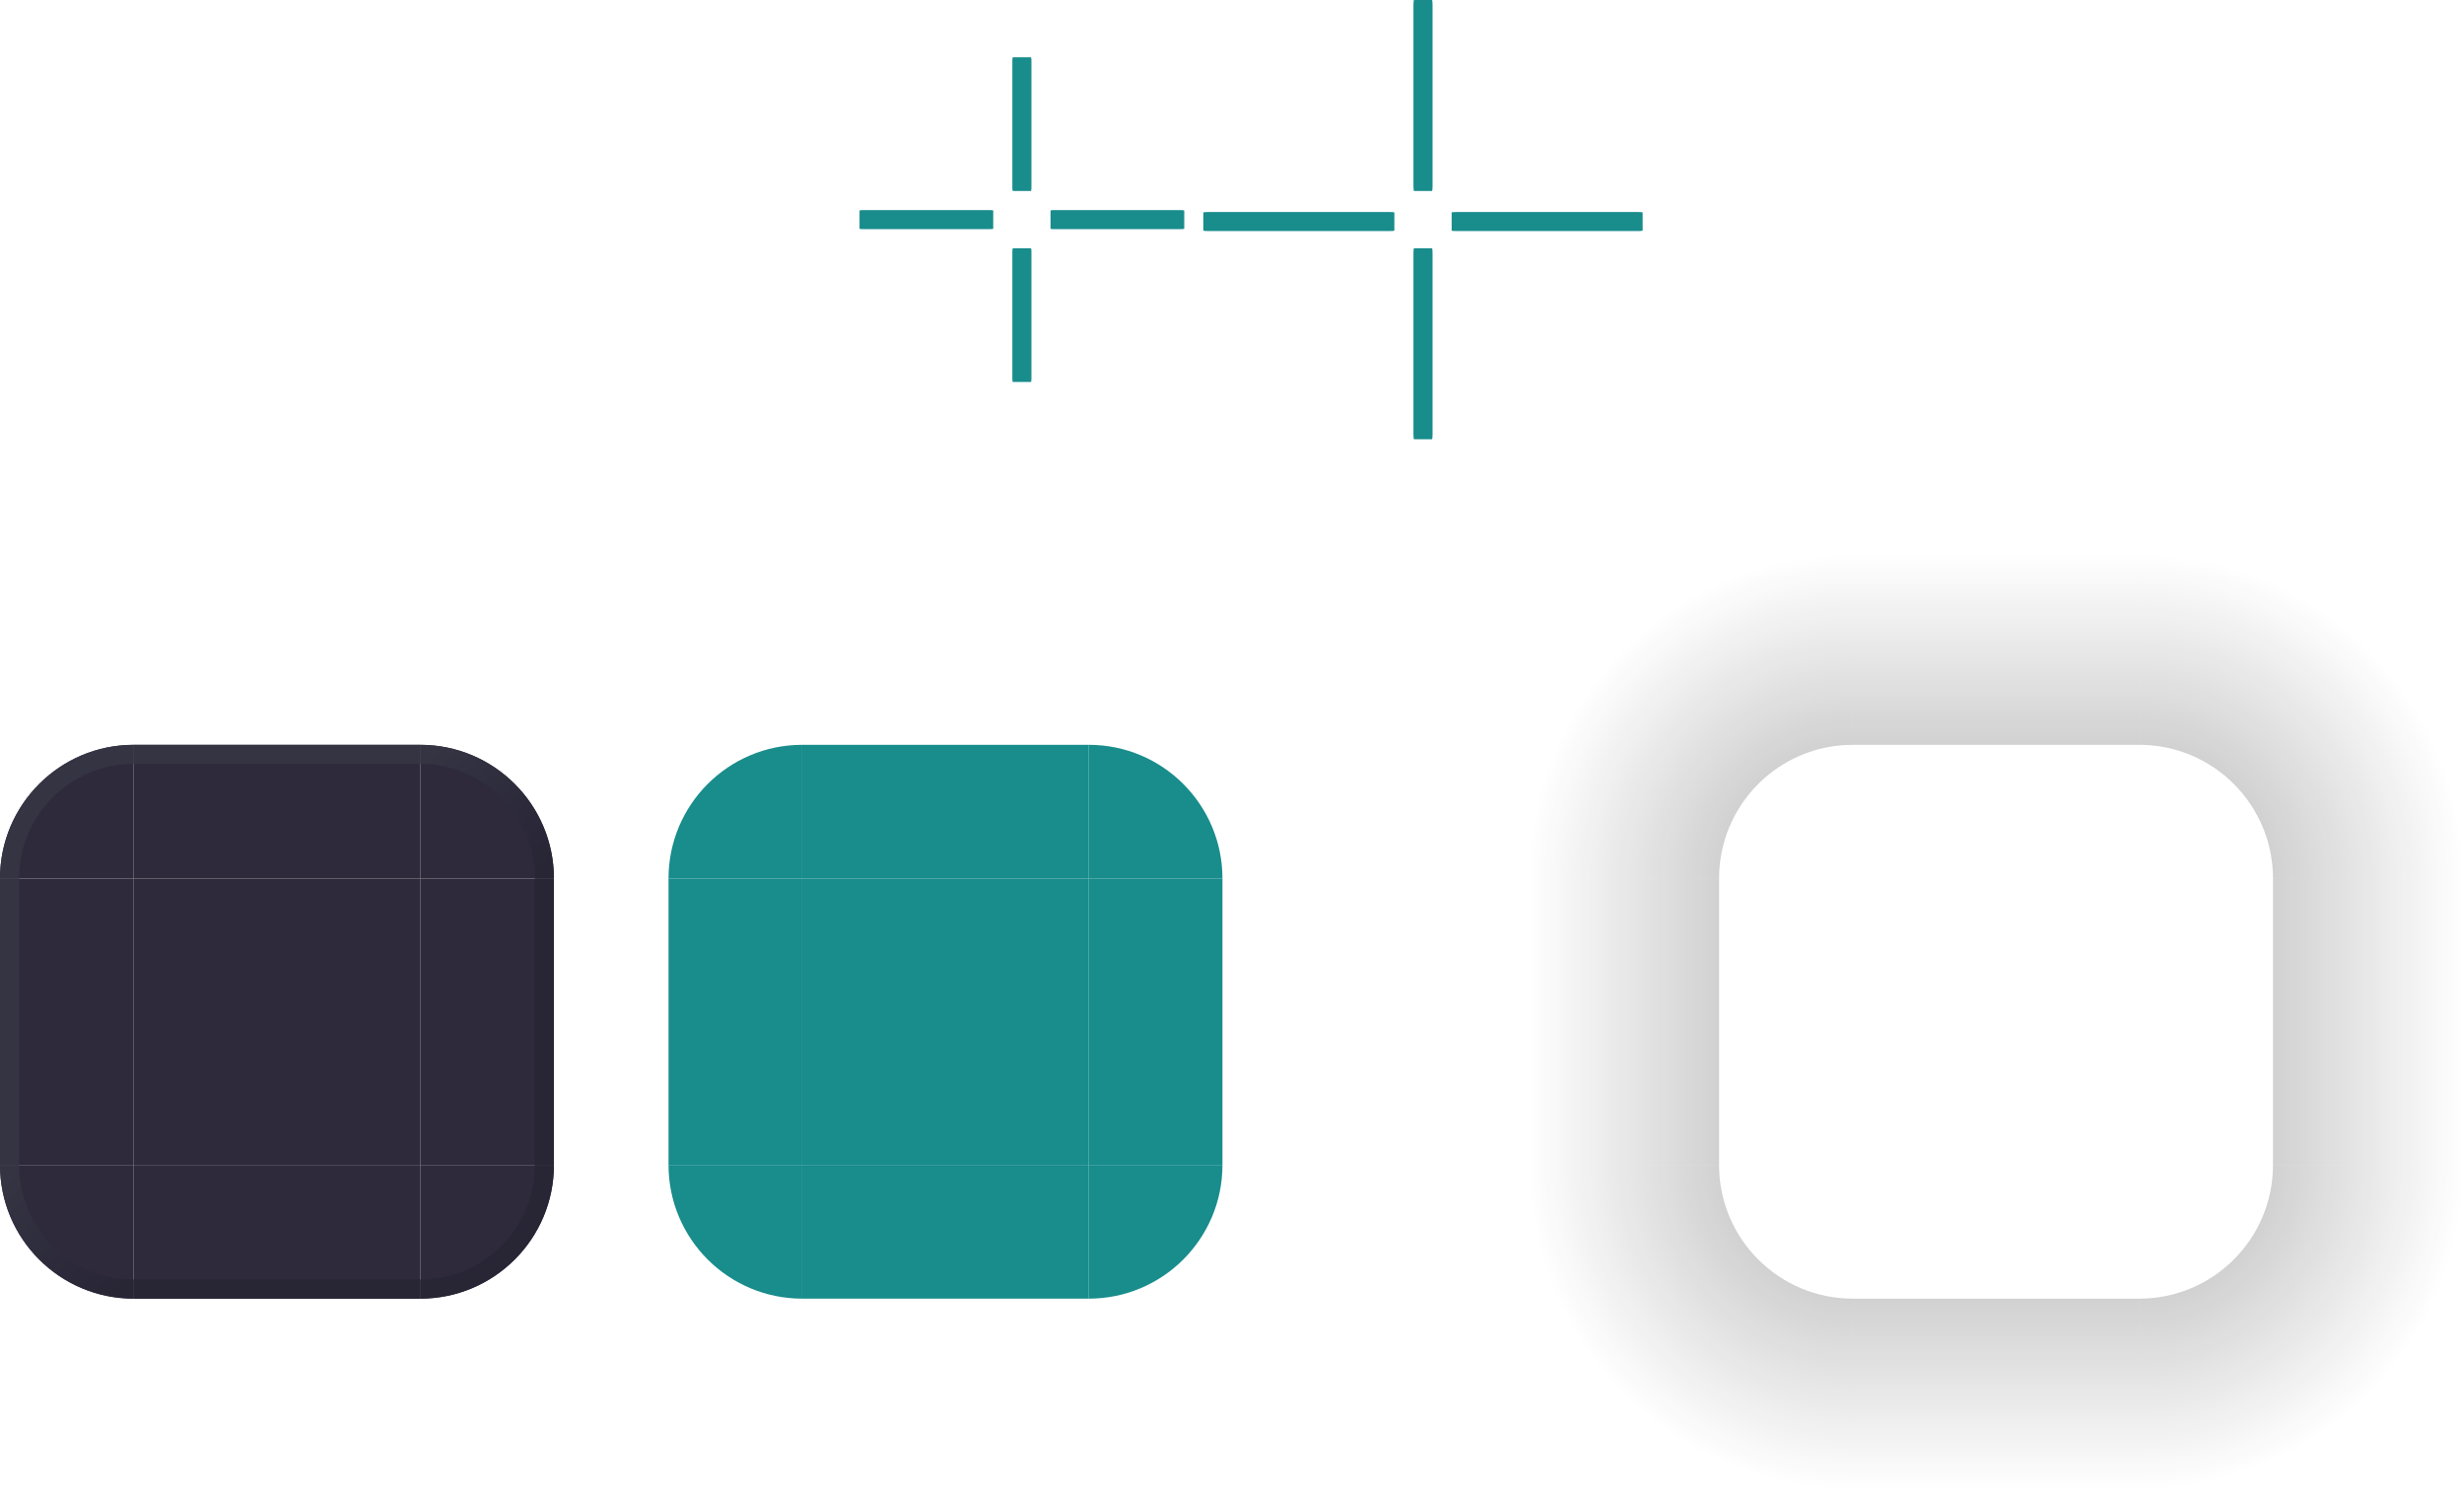
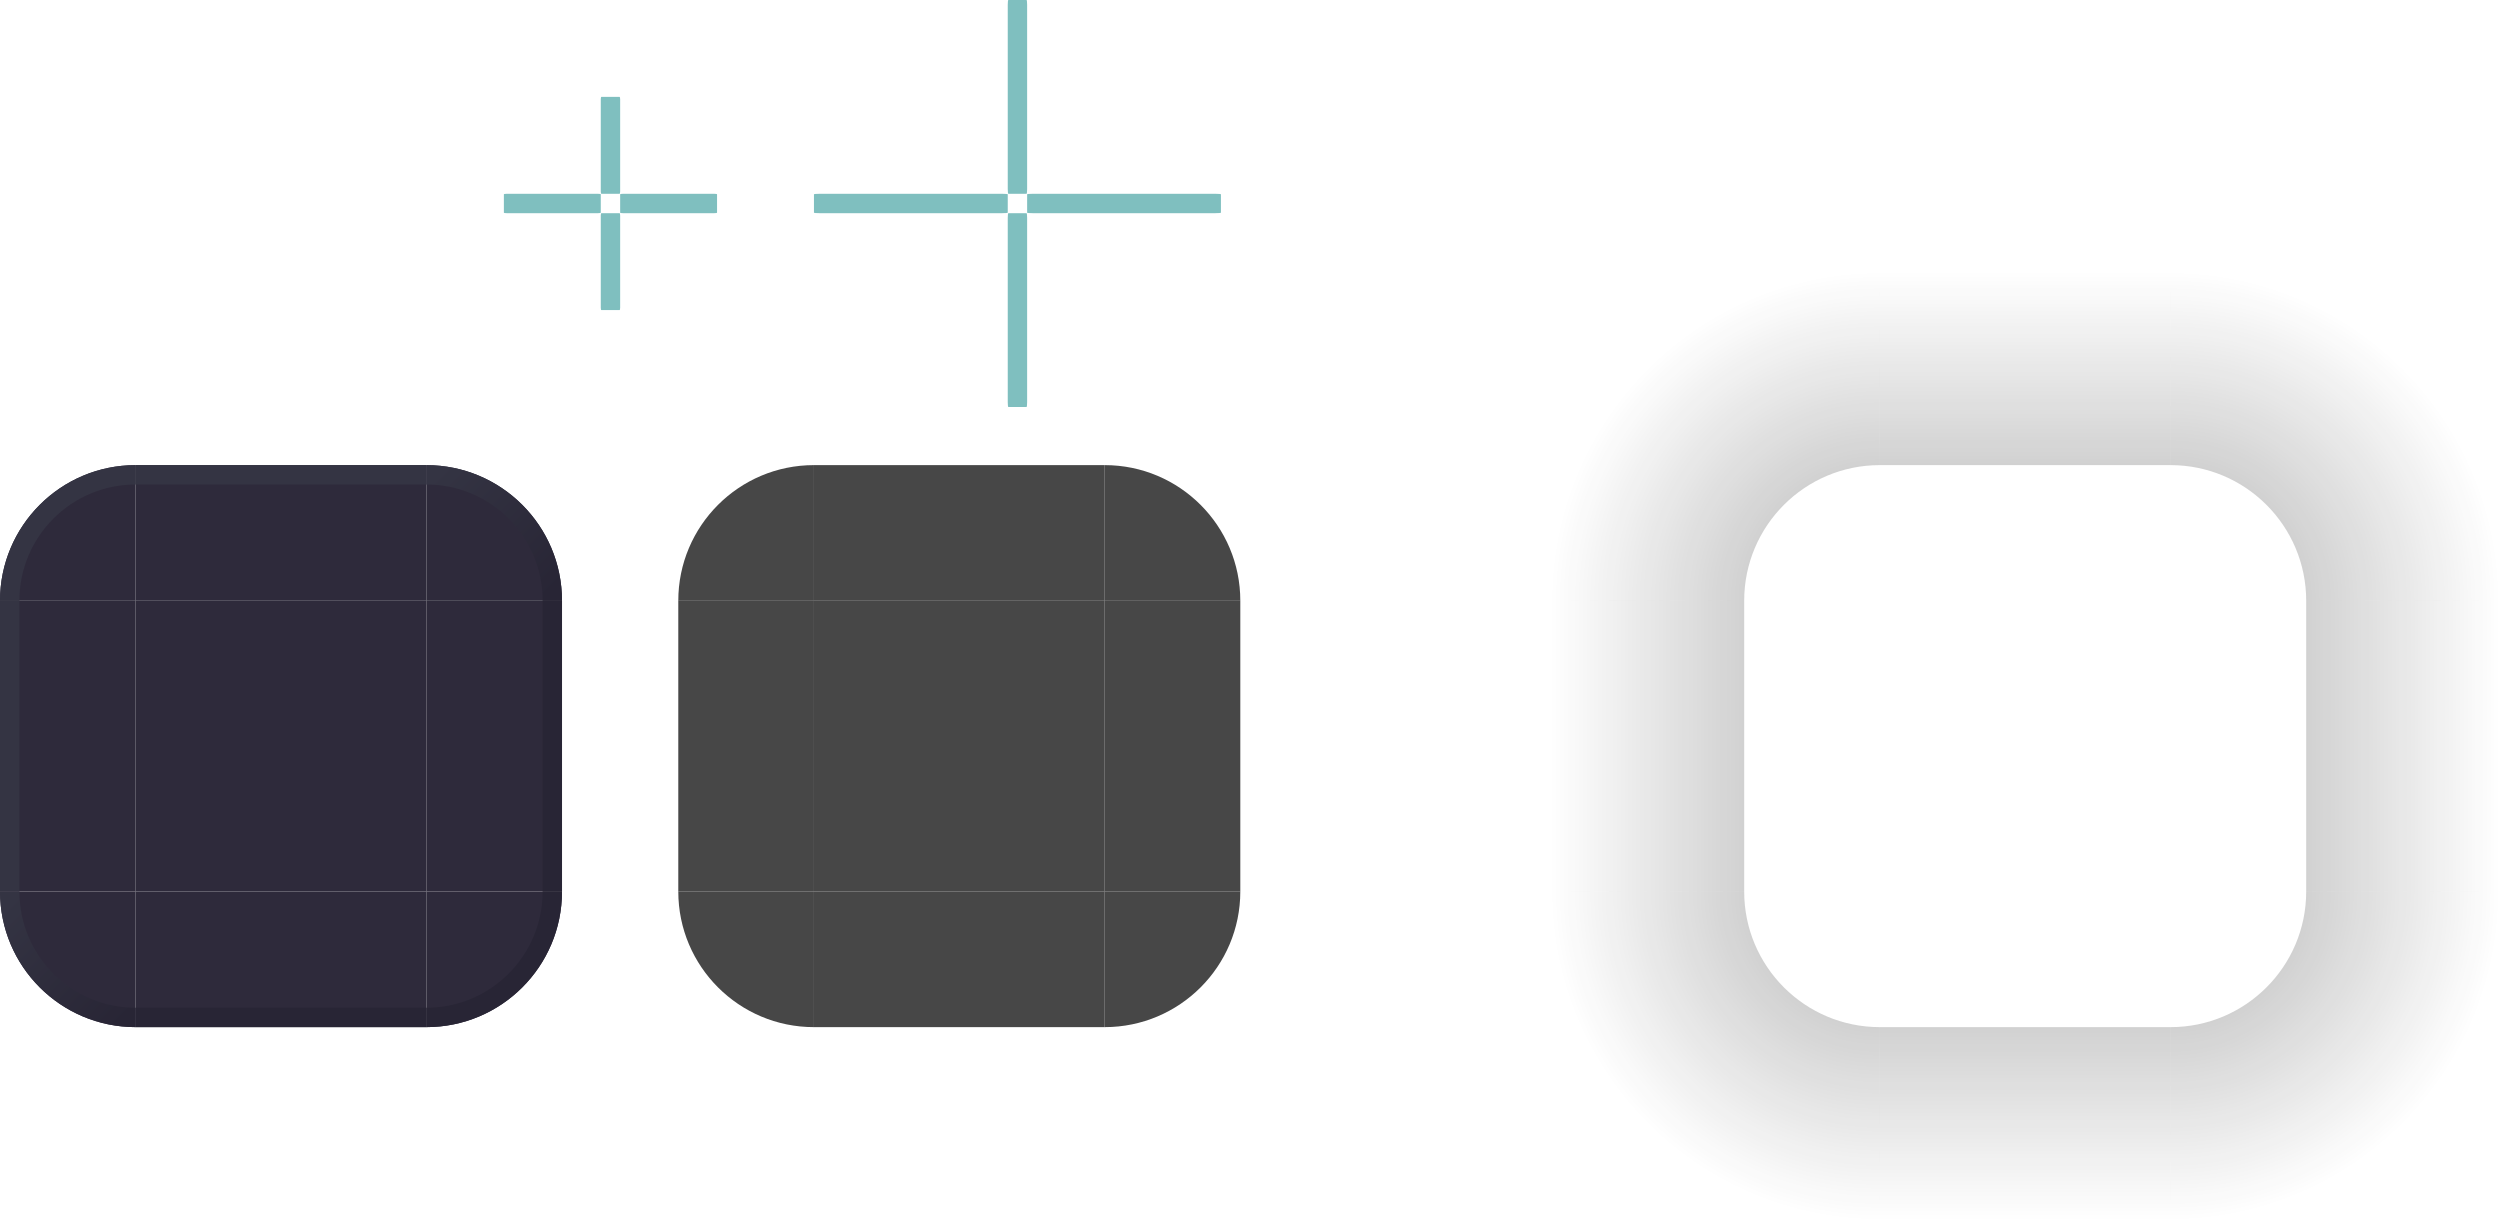
- <svg xmlns="http://www.w3.org/2000/svg" xmlns:xlink="http://www.w3.org/1999/xlink" width="129" height="78" viewBox="0 0 129 78" version="1.1" id="svg17788">
+ <svg xmlns="http://www.w3.org/2000/svg" xmlns:xlink="http://www.w3.org/1999/xlink" width="129" height="63" viewBox="0 0 129 63" version="1.1" id="svg17788">
  <defs id="defs17785">
    <linearGradient id="linearGradient13075">
      <stop style="stop-color:#000000;stop-opacity:0.34;" offset="0" id="stop13071" />
      <stop style="stop-color:#000000;stop-opacity:0;" offset="1" id="stop13073" />
    </linearGradient>
    <linearGradient id="linearGradient12979">
      <stop style="stop-color:#000000;stop-opacity:0.2;" offset="0" id="stop12975" />
      <stop style="stop-color:#000000;stop-opacity:0;" offset="1" id="stop12977" />
    </linearGradient>
    <linearGradient id="linearGradient11502">
      <stop style="stop-color:#343443;stop-opacity:1;" offset="0" id="stop11498" />
      <stop style="stop-color:#282535;stop-opacity:1" offset="1" id="stop11500" />
    </linearGradient>
    <linearGradient xlink:href="#linearGradient12979" id="linearGradient3353" x1="190" y1="123" x2="190" y2="113" gradientUnits="userSpaceOnUse" />
    <linearGradient xlink:href="#linearGradient12979" id="linearGradient3485" x1="190" y1="123" x2="190" y2="113" gradientUnits="userSpaceOnUse" />
    <linearGradient xlink:href="#linearGradient12979" id="linearGradient3493" x1="190" y1="123" x2="190" y2="113" gradientUnits="userSpaceOnUse" />
    <linearGradient xlink:href="#linearGradient12979" id="linearGradient3501" x1="191" y1="123" x2="191" y2="113" gradientUnits="userSpaceOnUse" />
    <radialGradient xlink:href="#linearGradient13075" id="radialGradient3573" cx="205" cy="-130" fx="205" fy="-130" r="8.5" gradientUnits="userSpaceOnUse" gradientTransform="matrix(0,2,-2,0,-55,-540)" />
    <radialGradient xlink:href="#linearGradient13075" id="radialGradient3581" cx="190" cy="130" fx="190" fy="130" r="8.5" gradientUnits="userSpaceOnUse" gradientTransform="matrix(0,-2,2,0,-70,510)" />
    <radialGradient xlink:href="#linearGradient13075" id="radialGradient3589" cx="205" cy="145" fx="205" fy="145" r="8.5" gradientUnits="userSpaceOnUse" gradientTransform="matrix(0,2,-2,0,495,-265)" />
    <radialGradient xlink:href="#linearGradient13075" id="radialGradient3597" cx="190" cy="145" fx="190" fy="145" r="8.5" gradientUnits="userSpaceOnUse" gradientTransform="matrix(-2,0,0,-2,570,435)" />
    <linearGradient xlink:href="#linearGradient11502" id="linearGradient11504" x1="115" y1="124" x2="121" y2="130" gradientUnits="userSpaceOnUse" />
    <linearGradient xlink:href="#linearGradient11502" id="linearGradient12050" gradientUnits="userSpaceOnUse" x1="121" y1="130" x2="115" y2="124" />
  </defs>
-   <g id="layer1" transform="translate(-93,-84)">
+   <g id="layer1" transform="translate(-93,-99)">
    <rect style="opacity:1;fill:#2e2a3b;fill-opacity:1;stroke:none;stroke-width:2;stroke-linecap:round" id="center" width="15" height="15" x="100" y="130" />
-     <rect style="opacity:0.9;fill:#008080;stroke:none;stroke-width:2;stroke-linecap:round" id="hint-top-margin" width="1" height="7" x="146" y="87" rx="0.029" ry="0.173" />
-     <rect style="opacity:0.9;fill:#008080;stroke:none;stroke-width:2;stroke-linecap:round" id="hint-bottom-margin" width="1" height="7" x="146" y="97" rx="0.029" ry="0.173" />
-     <rect style="opacity:0.9;fill:#008080;stroke:none;stroke-width:2;stroke-linecap:round" id="hint-right-margin" width="7" height="1" x="148" y="95" rx="0.203" ry="0.025" />
-     <rect style="opacity:0.9;fill:#008080;stroke:none;stroke-width:2;stroke-linecap:round" id="hint-left-margin" width="7" height="1" x="138" y="95" rx="0.203" ry="0.025" />
-     <rect style="opacity:0.9;fill:#008080;fill-opacity:1;stroke:none;stroke-width:2;stroke-linecap:round" id="mask-center" width="15" height="15" x="135" y="130" />
-     <rect style="opacity:0.9;fill:#008080;fill-opacity:1;stroke:none;stroke-width:2;stroke-linecap:round" id="mask-left" width="7" height="15" x="128" y="130" />
-     <rect style="opacity:0.9;fill:#008080;fill-opacity:1;stroke:none;stroke-width:2;stroke-linecap:round" id="mask-right" width="7" height="15" x="150" y="130" />
-     <rect style="opacity:0.9;fill:#008080;fill-opacity:1;stroke:none;stroke-width:2;stroke-linecap:round" id="mask-top" width="15" height="7" x="135" y="123" />
-     <rect style="opacity:0.9;fill:#008080;fill-opacity:1;stroke:none;stroke-width:2;stroke-linecap:round" id="mask-bottom" width="15" height="7" x="135" y="145" />
-     <path style="opacity:0.9;fill:#008080;fill-opacity:1;stroke-width:2;stroke-linecap:round" id="mask-bottomright" d="m 157,145 a 7,7 0 0 1 -7,7 v -7 z" />
-     <path style="opacity:0.9;fill:#008080;fill-opacity:1;stroke-width:2;stroke-linecap:round" id="mask-bottomleft" d="m -128,145 a 7,7 0 0 1 -7,7 v -7 z" transform="scale(-1,1)" />
-     <path style="opacity:0.9;fill:#008080;fill-opacity:1;stroke-width:2;stroke-linecap:round" id="mask-topright" d="m 157,-130 a 7,7 0 0 1 -7,7 v -7 z" transform="scale(1,-1)" />
-     <path style="opacity:0.9;fill:#008080;fill-opacity:1;stroke-width:2;stroke-linecap:round" id="mask-topleft" d="m -128,-130 a 7,7 0 0 1 -7,7 v -7 z" transform="scale(-1)" />
+     <rect style="opacity:0.5;fill:#008080;stroke:none;stroke-width:2;stroke-linecap:round" id="hint-top-margin" width="1" height="5" x="124" y="104" rx="0.029" ry="0.124" />
+     <rect style="opacity:0.5;fill:#008080;stroke:none;stroke-width:2;stroke-linecap:round" id="hint-bottom-margin" width="1" height="5" x="124" y="110" rx="0.029" ry="0.124" />
+     <rect style="opacity:0.5;fill:#008080;stroke:none;stroke-width:2;stroke-linecap:round" id="hint-right-margin" width="5" height="1" x="125" y="109" rx="0.145" ry="0.025" />
+     <rect style="opacity:0.5;fill:#008080;stroke:none;stroke-width:2;stroke-linecap:round" id="hint-left-margin" width="5" height="1" x="119" y="109" rx="0.145" ry="0.025" />
+     <rect style="opacity:0.9;fill:#333333;fill-opacity:1;stroke:none;stroke-width:2;stroke-linecap:round" id="mask-center" width="15" height="15" x="135" y="130" />
+     <rect style="opacity:0.9;fill:#333333;fill-opacity:1;stroke:none;stroke-width:2;stroke-linecap:round" id="mask-left" width="7" height="15" x="128" y="130" />
+     <rect style="opacity:0.9;fill:#333333;fill-opacity:1;stroke:none;stroke-width:2;stroke-linecap:round" id="mask-right" width="7" height="15" x="150" y="130" />
+     <rect style="opacity:0.9;fill:#333333;fill-opacity:1;stroke:none;stroke-width:2;stroke-linecap:round" id="mask-top" width="15" height="7" x="135" y="123" />
+     <rect style="opacity:0.9;fill:#333333;fill-opacity:1;stroke:none;stroke-width:2;stroke-linecap:round" id="mask-bottom" width="15" height="7" x="135" y="145" />
+     <path style="opacity:0.9;fill:#333333;fill-opacity:1;stroke-width:2;stroke-linecap:round" id="mask-bottomright" d="m 157,145 a 7,7 0 0 1 -7,7 v -7 z" />
+     <path style="opacity:0.9;fill:#333333;fill-opacity:1;stroke-width:2;stroke-linecap:round" id="mask-bottomleft" d="m -128,145 a 7,7 0 0 1 -7,7 v -7 z" transform="scale(-1,1)" />
+     <path style="opacity:0.9;fill:#333333;fill-opacity:1;stroke-width:2;stroke-linecap:round" id="mask-topright" d="m 157,-130 a 7,7 0 0 1 -7,7 v -7 z" transform="scale(1,-1)" />
+     <path style="opacity:0.9;fill:#333333;fill-opacity:1;stroke-width:2;stroke-linecap:round" id="mask-topleft" d="m -128,-130 a 7,7 0 0 1 -7,7 v -7 z" transform="scale(-1)" />
    <rect style="opacity:0.9;fill:none;fill-opacity:1;stroke:none;stroke-width:2;stroke-linecap:round" id="shadow-center" width="15" height="15" x="190" y="130" />
    <path id="shadow-topright" style="opacity:0.9;fill:url(#radialGradient3573);fill-opacity:1;stroke-width:2;stroke-linecap:round" d="m 205,-113 v -10 a 7,7 0 0 0 7,-7 h 10 a 17,17 0 0 1 -17,17 z" transform="scale(1,-1)" />
    <g id="shadow-top">
      <rect style="opacity:0.9;fill:none;fill-opacity:1;stroke:none;stroke-width:2;stroke-linecap:round" id="rect2821" width="15" height="7" x="190" y="123" />
-       <rect style="opacity:0.9;fill:url(#linearGradient3353);fill-opacity:1.0;stroke:none;stroke-width:2;stroke-linecap:round" id="rect2833" width="15" height="10" x="190" y="113" />
+       <rect style="opacity:0.9;fill:url(#linearGradient3353);fill-opacity:1;stroke:none;stroke-width:2;stroke-linecap:round" id="rect2833" width="15" height="10" x="190" y="113" />
    </g>
    <g id="shadow-bottom" transform="matrix(1,0,0,-1,0,275)">
      <rect style="opacity:0.9;fill:none;fill-opacity:1;stroke:none;stroke-width:2;stroke-linecap:round" id="rect2839" width="15" height="7" x="190" y="123" />
-       <rect style="opacity:0.9;fill:url(#linearGradient3501);fill-opacity:1.0;stroke:none;stroke-width:2;stroke-linecap:round" id="rect2841" width="15" height="10" x="190" y="113" />
+       <rect style="opacity:0.9;fill:url(#linearGradient3501);fill-opacity:1;stroke:none;stroke-width:2;stroke-linecap:round" id="rect2841" width="15" height="10" x="190" y="113" />
    </g>
    <g id="shadow-right" transform="rotate(90,197.5,137.5)">
      <rect style="opacity:0.9;fill:none;fill-opacity:1;stroke:none;stroke-width:2;stroke-linecap:round" id="rect2845" width="15" height="7" x="190" y="123" />
      <rect style="opacity:0.9;fill:url(#linearGradient3485);fill-opacity:1;stroke:none;stroke-width:2;stroke-linecap:round" id="rect2847" width="15" height="10" x="190" y="113" />
    </g>
    <g id="shadow-left" transform="rotate(-90,197.5,137.5)">
      <rect style="opacity:0.9;fill:none;fill-opacity:1;stroke:none;stroke-width:2;stroke-linecap:round" id="rect2851" width="15" height="7" x="190" y="123" />
-       <rect style="opacity:0.9;fill:url(#linearGradient3493);fill-opacity:1.0;stroke:none;stroke-width:2;stroke-linecap:round" id="rect2853" width="15" height="10" x="190" y="113" />
+       <rect style="opacity:0.9;fill:url(#linearGradient3493);fill-opacity:1;stroke:none;stroke-width:2;stroke-linecap:round" id="rect2853" width="15" height="10" x="190" y="113" />
    </g>
-     <path id="shadow-topleft" style="opacity:0.9;fill:url(#radialGradient3581);fill-opacity:1.0;stroke-width:2;stroke-linecap:round" d="m 190,113 v 10 a 7,7 0 0 0 -7,7 h -10 a 17,17 0 0 1 17,-17 z" />
-     <path id="shadow-bottomright" style="opacity:0.9;fill:url(#radialGradient3589);fill-opacity:1.0;stroke-width:2;stroke-linecap:round" d="m 205,162 v -10 a 7,7 0 0 0 7,-7 h 10 a 17,17 0 0 1 -17,17 z" />
-     <path id="shadow-bottomleft" style="opacity:0.9;fill:url(#radialGradient3597);fill-opacity:1.0;stroke-width:2;stroke-linecap:round" d="m 190,162 v -10 a 7,7 0 0 1 -7,-7 h -10 a 17,17 0 0 0 17,17 z" />
-     <rect style="opacity:0.9;fill:#008080;stroke:none;stroke-width:2;stroke-linecap:round" id="shadow-hint-top-margin" width="1" height="10" x="167" y="84" rx="0.029" ry="0.247" />
-     <rect style="opacity:0.9;fill:#008080;stroke:none;stroke-width:2;stroke-linecap:round" id="shadow-hint-bottom-margin" width="1" height="10" x="167" y="97" rx="0.029" ry="0.247" />
-     <rect style="opacity:0.9;fill:#008080;stroke:none;stroke-width:2;stroke-linecap:round" id="shadow-hint-right-margin" width="10" height="1" x="169" y="95.1" rx="0.29" ry="0.025" />
-     <rect style="opacity:0.9;fill:#008080;stroke:none;stroke-width:2;stroke-linecap:round" id="shadow-hint-left-margin" width="10" height="1" x="156" y="95.1" rx="0.29" ry="0.025" />
+     <path id="shadow-topleft" style="opacity:0.9;fill:url(#radialGradient3581);fill-opacity:1;stroke-width:2;stroke-linecap:round" d="m 190,113 v 10 a 7,7 0 0 0 -7,7 h -10 a 17,17 0 0 1 17,-17 z" />
+     <path id="shadow-bottomright" style="opacity:0.9;fill:url(#radialGradient3589);fill-opacity:1;stroke-width:2;stroke-linecap:round" d="m 205,162 v -10 a 7,7 0 0 0 7,-7 h 10 a 17,17 0 0 1 -17,17 z" />
+     <path id="shadow-bottomleft" style="opacity:0.9;fill:url(#radialGradient3597);fill-opacity:1;stroke-width:2;stroke-linecap:round" d="m 190,162 v -10 a 7,7 0 0 1 -7,-7 h -10 a 17,17 0 0 0 17,17 z" />
+     <rect style="opacity:0.5;fill:#008080;stroke:none;stroke-width:2;stroke-linecap:round" id="shadow-hint-top-margin" width="1" height="10" x="145" y="99" rx="0.029" ry="0.247" />
+     <rect style="opacity:0.5;fill:#008080;stroke:none;stroke-width:2;stroke-linecap:round" id="shadow-hint-bottom-margin" width="1" height="10" x="145" y="110" rx="0.029" ry="0.247" />
+     <rect style="opacity:0.5;fill:#008080;stroke:none;stroke-width:2;stroke-linecap:round" id="shadow-hint-right-margin" width="10" height="1" x="146" y="109" rx="0.29" ry="0.025" />
+     <rect style="opacity:0.5;fill:#008080;stroke:none;stroke-width:2;stroke-linecap:round" id="shadow-hint-left-margin" width="10" height="1" x="135" y="109" rx="0.29" ry="0.025" />
    <g id="top">
      <rect style="opacity:1;fill:#2e2a3b;fill-opacity:1;stroke:none;stroke-width:2;stroke-linecap:round" id="rect2325" width="15" height="7" x="100" y="123" />
      <rect style="opacity:1;fill:#343443;fill-opacity:1;stroke:none;stroke-width:2;stroke-linecap:round" id="rect2319" width="15" height="1" x="100" y="123" />
    </g>
    <use x="0" y="0" xlink:href="#top" id="left" transform="rotate(-90,107.5,137.5)" style="fill:#3f3d4a;fill-opacity:1" />
    <g id="topright">
      <path style="opacity:1;fill:#2e2a3b;fill-opacity:1;stroke-width:2;stroke-linecap:round" id="path3056" d="m 122,-130 a 7,7 0 0 1 -7,7 v -7 z" transform="scale(1,-1)" />
      <path id="path2909" style="opacity:1;fill:url(#linearGradient11504);fill-opacity:1;stroke-width:2;stroke-linecap:round" d="m 115,123 v 1 a 6,6 0 0 1 6,6 h 1 a 7,7 0 0 0 -7,-7 z" />
    </g>
    <g id="right" transform="rotate(90,107.5,137.5)">
      <rect style="opacity:1;fill:#2e2a3b;fill-opacity:1;stroke:none;stroke-width:2;stroke-linecap:round" id="rect9513" width="15" height="7" x="100" y="123" />
      <rect style="opacity:1;fill:#282535;fill-opacity:1;stroke:none;stroke-width:2;stroke-linecap:round" id="rect9515" width="15" height="1" x="100" y="123" />
    </g>
    <use x="0" y="0" xlink:href="#right" id="bottom" transform="rotate(90,107.5,137.5)" />
    <g id="bottomright" transform="matrix(1,0,0,-1,0,275)">
      <path style="opacity:1;fill:#2e2a3b;fill-opacity:1;stroke-width:2;stroke-linecap:round" id="path11049" d="m 122,-130 a 7,7 0 0 1 -7,7 v -7 z" transform="scale(1,-1)" />
      <path id="path11051" style="opacity:1;fill:#282535;fill-opacity:1;stroke-width:2;stroke-linecap:round" d="m 115,123 v 1 a 6,6 0 0 1 6,6 h 1 a 7,7 0 0 0 -7,-7 z" />
    </g>
    <g id="topleft" transform="matrix(-1,0,0,1,215,0)">
      <path style="opacity:1;fill:#2e2a3b;fill-opacity:1;stroke-width:2;stroke-linecap:round" id="path11400" d="m 122,-130 a 7,7 0 0 1 -7,7 v -7 z" transform="scale(1,-1)" />
      <path id="path11402" style="opacity:1;fill:#343443;fill-opacity:1;stroke-width:2;stroke-linecap:round" d="m 115,123 v 1 a 6,6 0 0 1 6,6 h 1 a 7,7 0 0 0 -7,-7 z" />
    </g>
    <g id="bottomleft" transform="rotate(180,107.5,137.5)">
      <path style="opacity:1;fill:#2e2a3b;fill-opacity:1;stroke-width:2;stroke-linecap:round" id="path12044" d="m 122,-130 a 7,7 0 0 1 -7,7 v -7 z" transform="scale(1,-1)" />
      <path id="path12046" style="opacity:1;fill:url(#linearGradient12050);fill-opacity:1;stroke-width:2;stroke-linecap:round" d="m 115,123 v 1 a 6,6 0 0 1 6,6 h 1 a 7,7 0 0 0 -7,-7 z" />
    </g>
  </g>
</svg>
